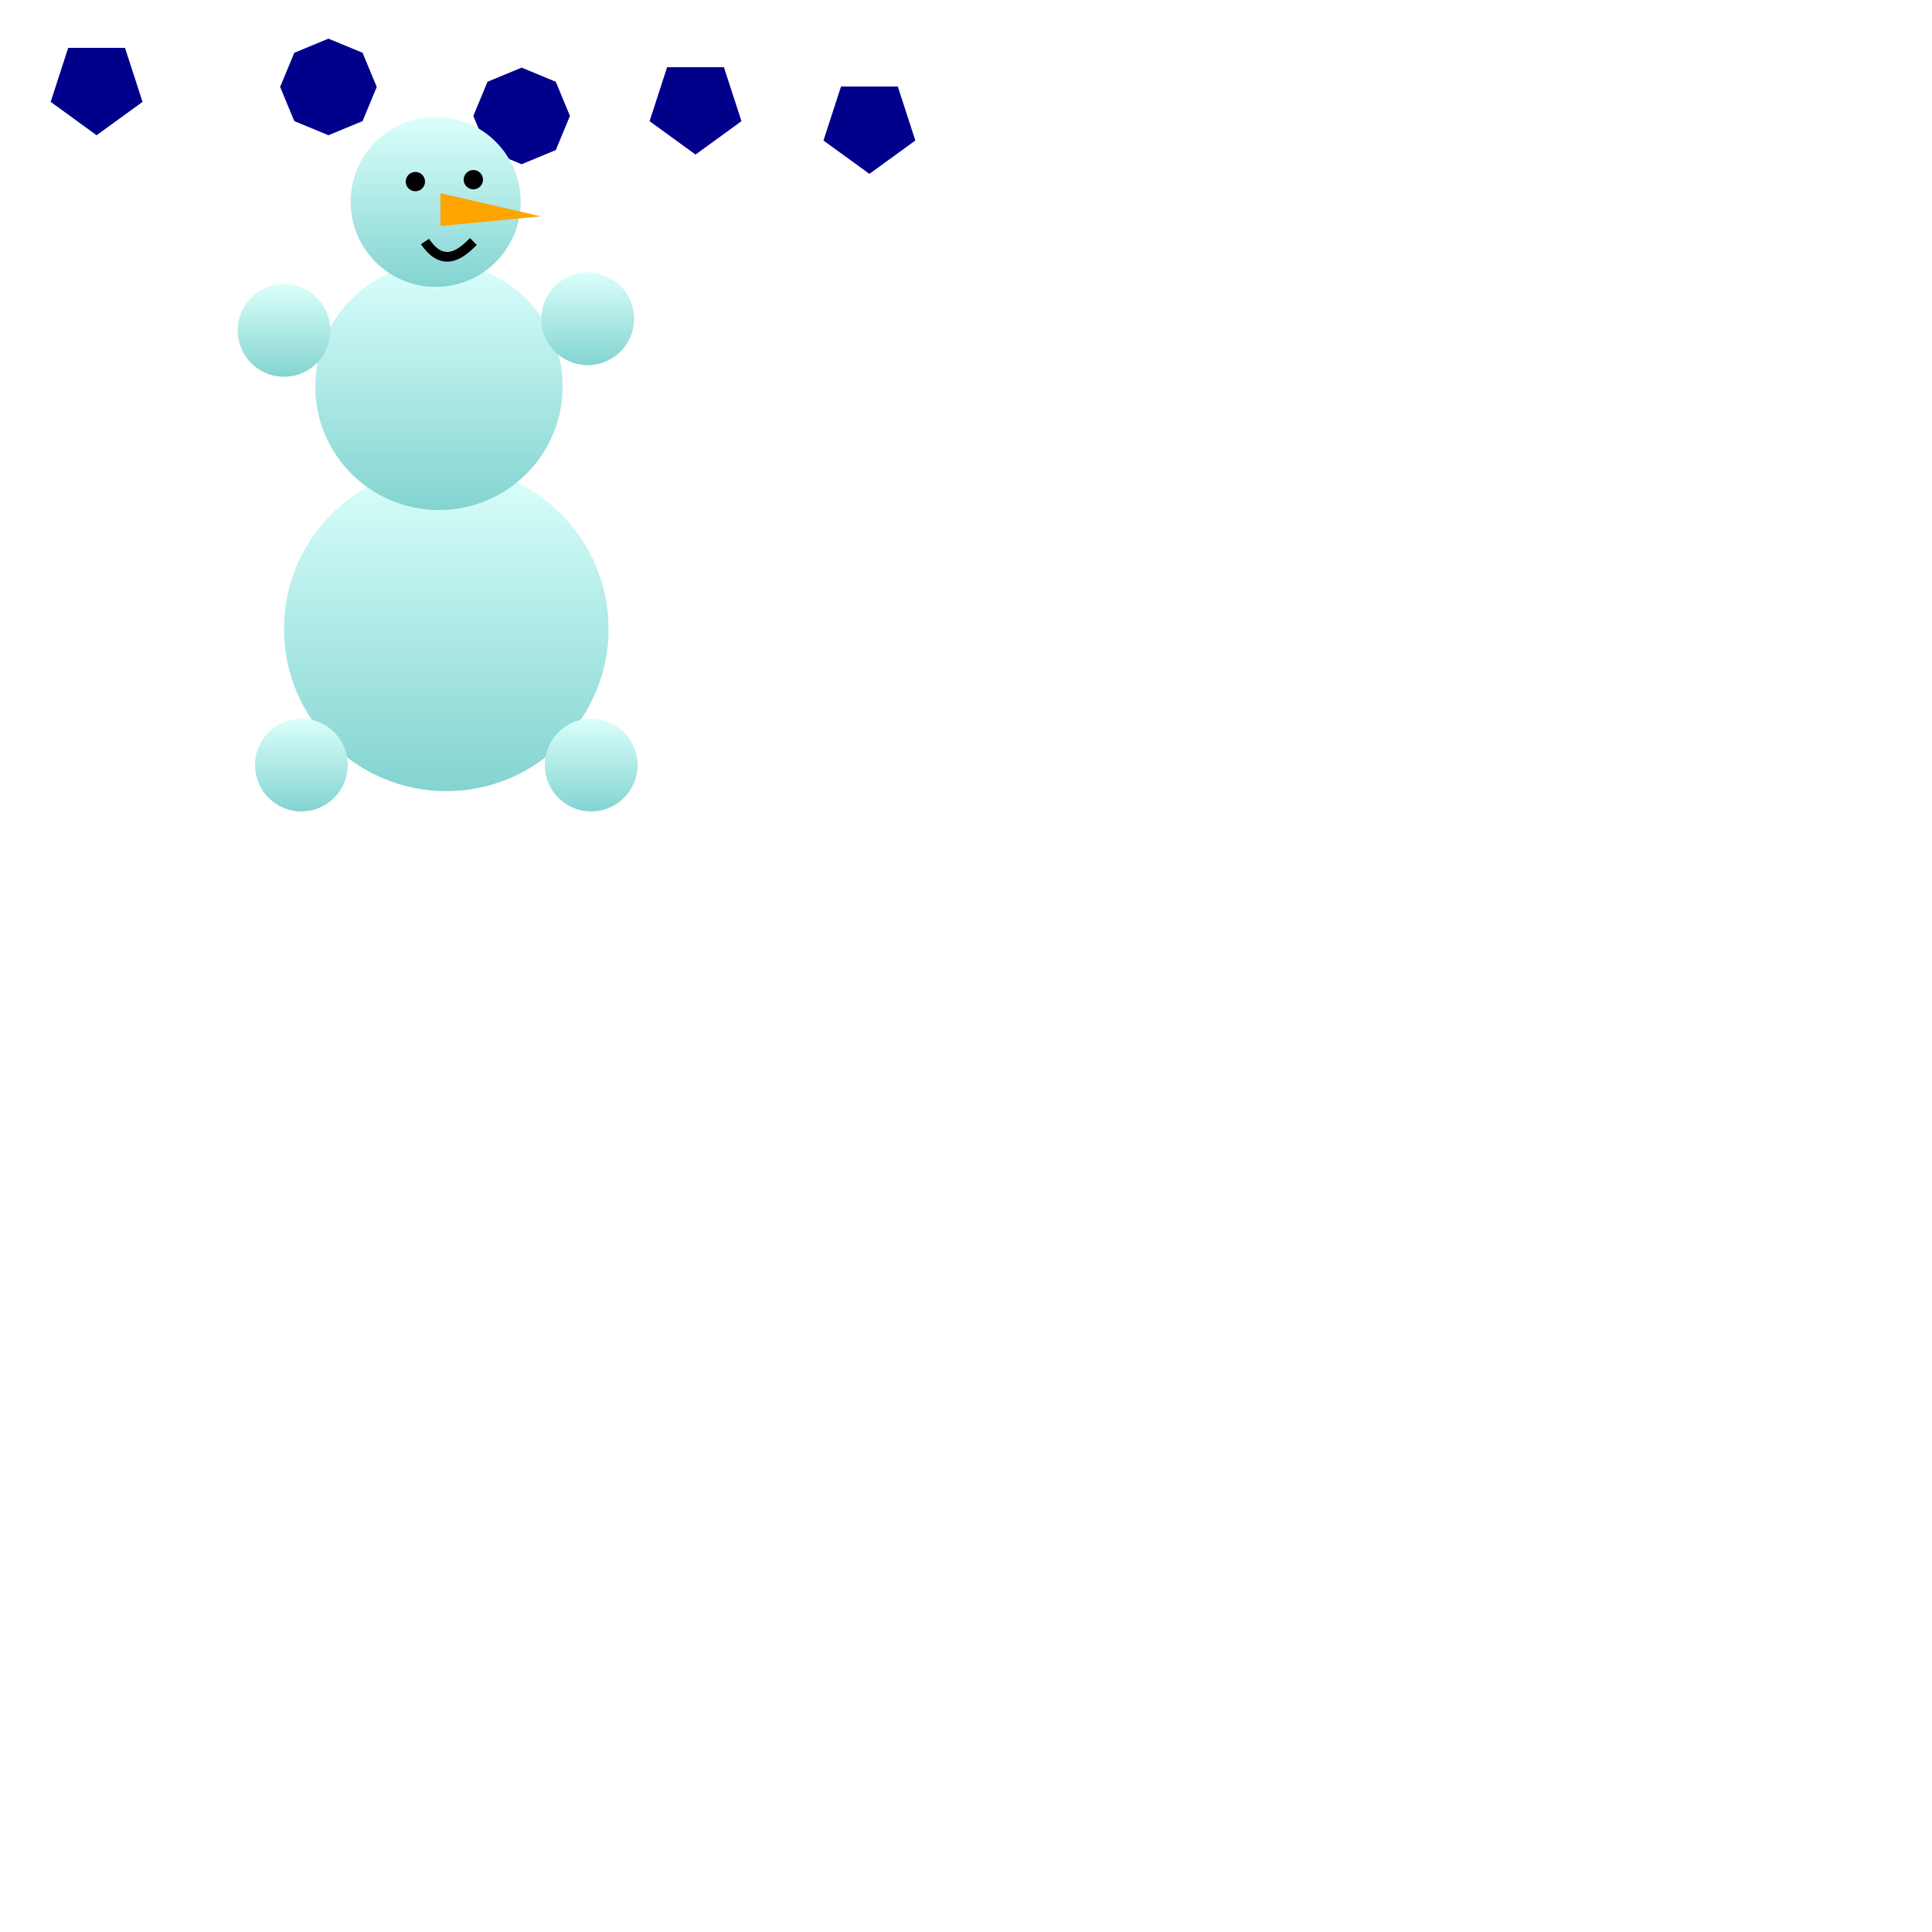
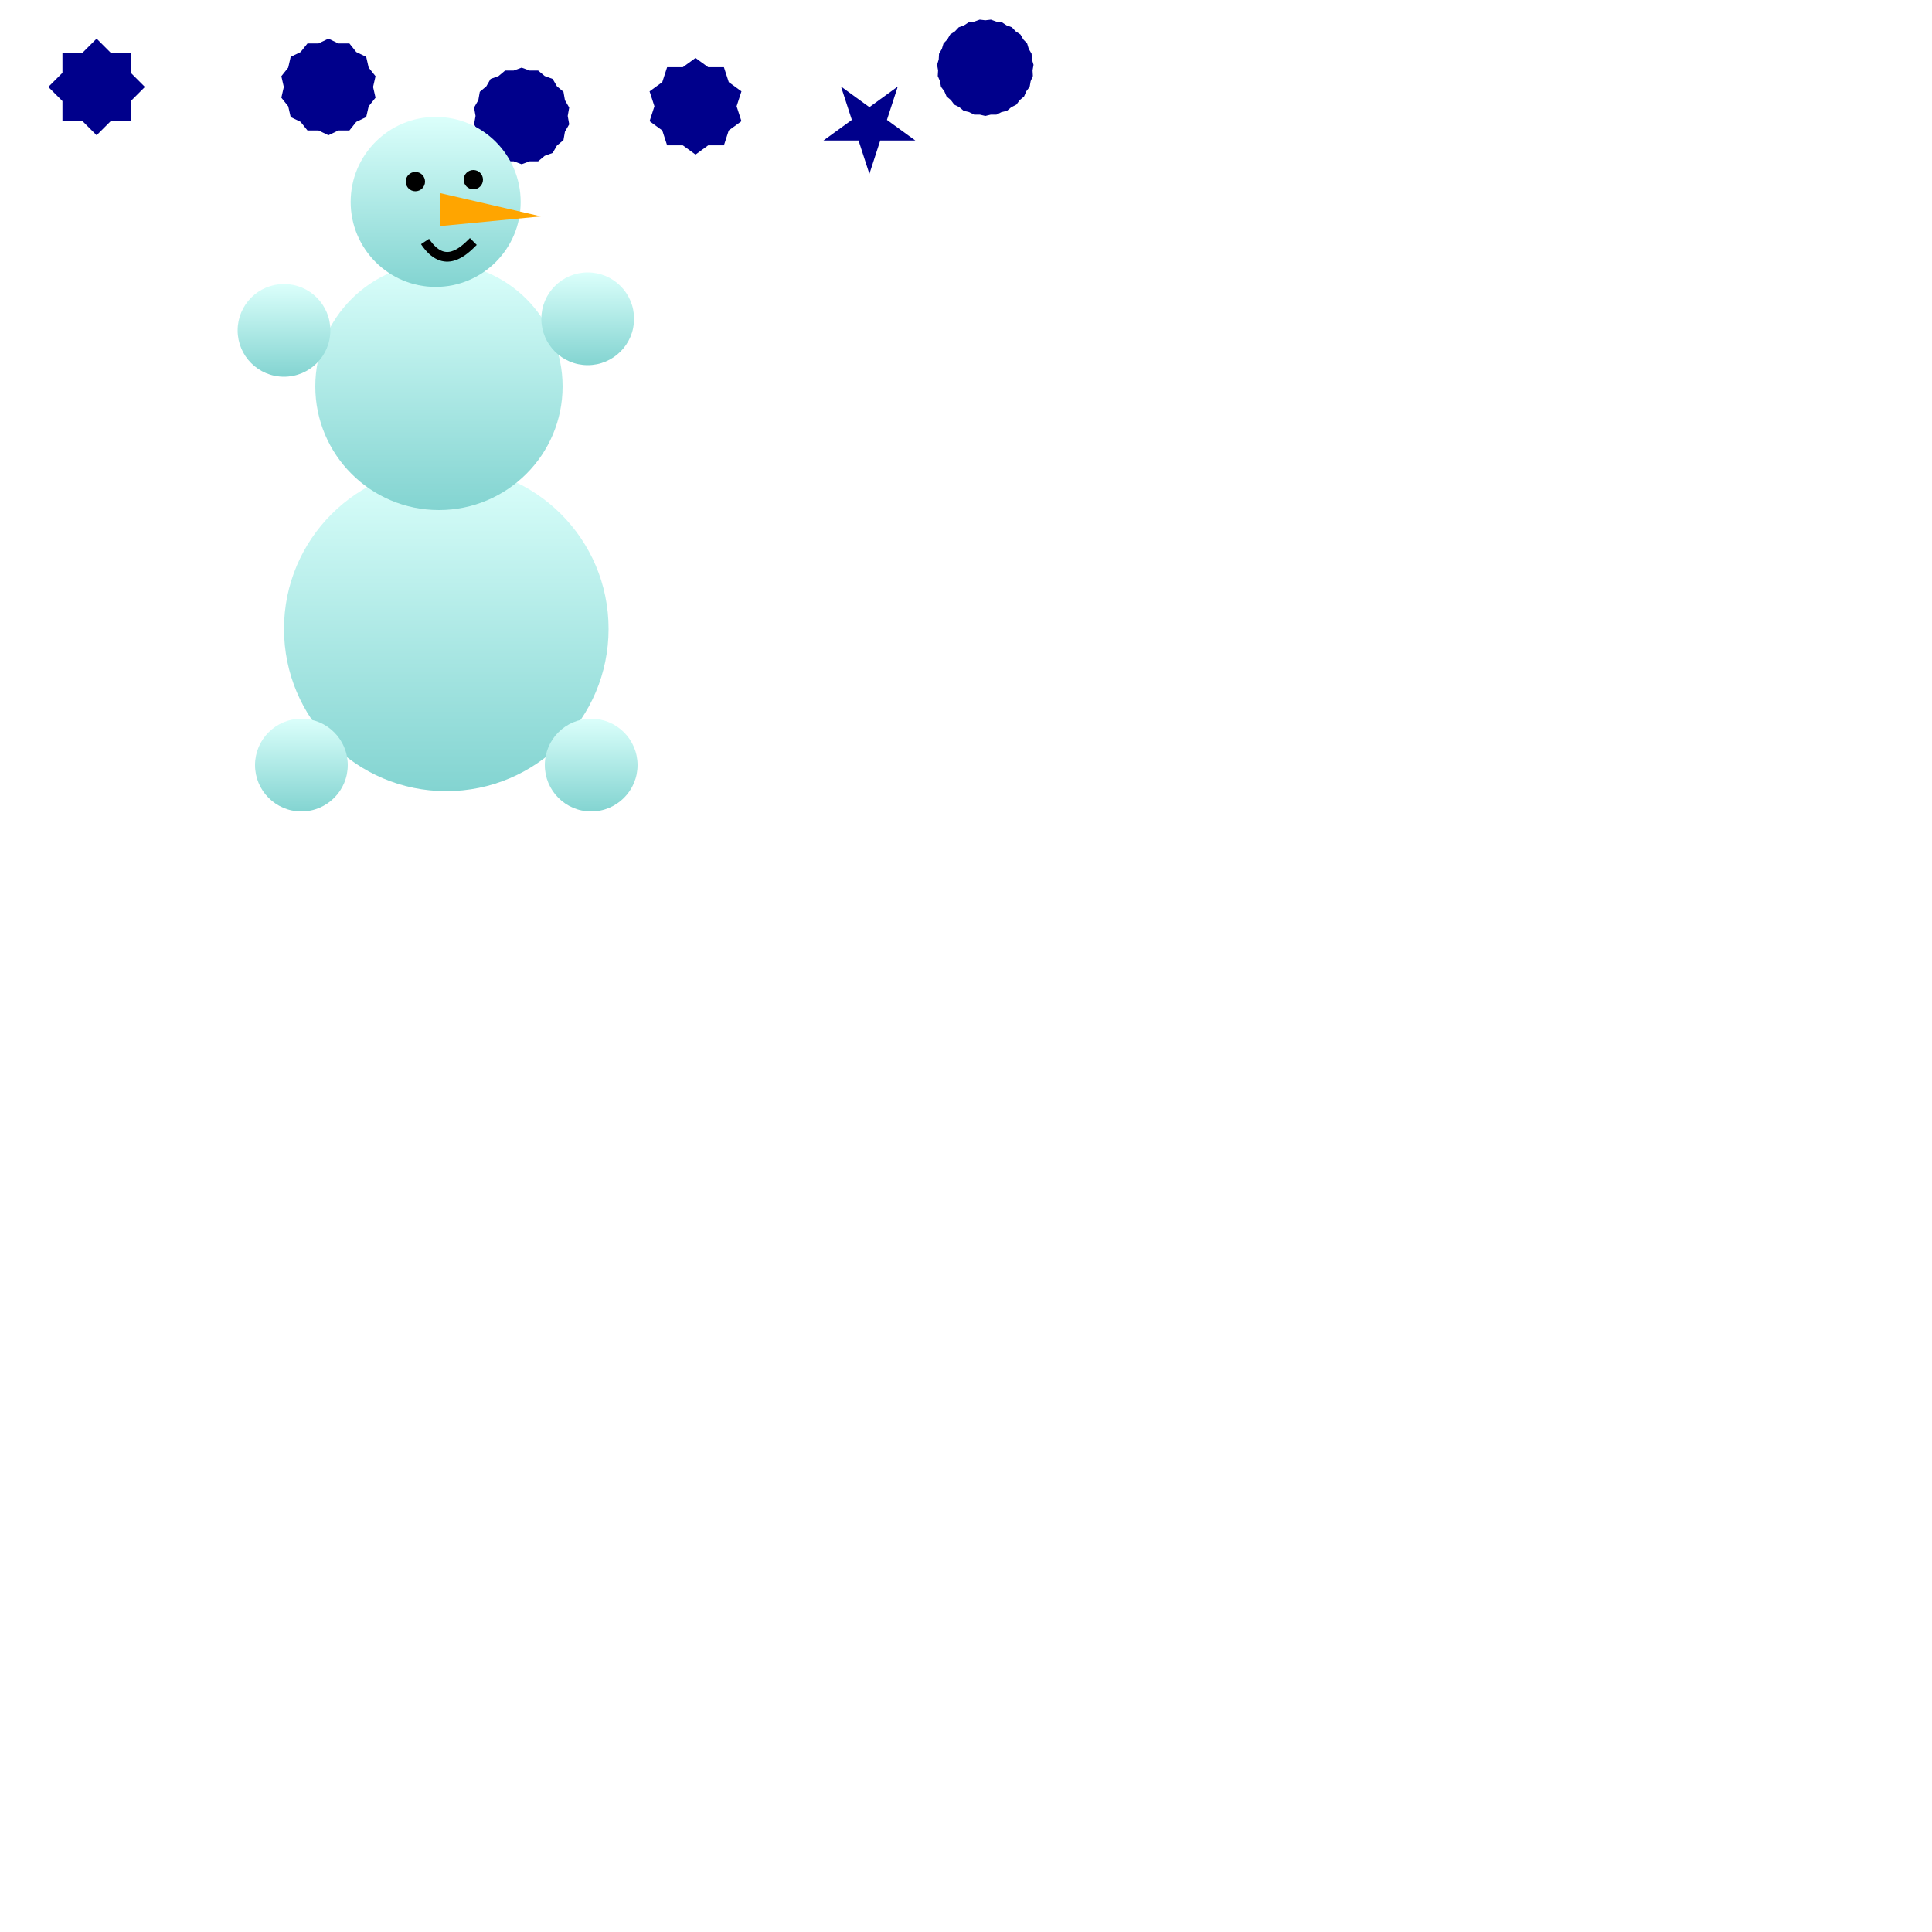
<svg xmlns="http://www.w3.org/2000/svg" height="1000" width="1000" version="1.1" baseProfile="full">
  <defs>
    <linearGradient id="grad1" x1="50%" y1="0%" x2="50%" y2="100%">
      <stop offset="0%" style="stop-color:rgb(219,255,251);stop-opacity:1" />
      <stop offset="100%" style="stop-color:rgb(131,212,209);stop-opacity:1" />
    </linearGradient>
    <circle r="40" id="kugel" />
-     <polygon points="0,25 23.776,7.725 14.695,-20.225 -14.695,-20.225 -23.776,7.725" id="polygon5">
+     <polygon points="23.776,7.725 -14.695,-20.225 0,25 14.695,-20.225 -23.776,7.725" id="five">
      <animateTransform attributeType="XML" additive="sum" attributeName="transform" type="rotate" from="0" to="360" dur="4s" repeatCount="indefinite" />
    </polygon>
-     <polygon points="0,25 17.678,17.678 25,1.5308084989341915e-15 17.678,-17.678 3.061616997868383e-15,-25 -17.678,-17.678 -25,-4.592425496802574e-15 -17.678,17.678" id="polygon8">
+     <polygon points="17.678,17.678 17.678,-17.678 -17.678,-17.678 -17.678,17.678 17.678,17.678 17.678,-17.678 -17.678,-17.678 -17.678,17.678 25,1.5308084989341915e-15 3.061616997868383e-15,-25 -25,-4.592425496802574e-15 0,25 25,1.5308084989341915e-15 3.061616997868383e-15,-25" id="eight">
      <animateTransform attributeType="XML" additive="sum" attributeName="transform" type="rotate" from="360" to="0" dur="4s" repeatCount="indefinite" />
    </polygon>
+     <polygon points="14.695,20.225 23.776,-7.725 3.061616997868383e-15,-25 -23.776,-7.725 -14.695,20.225 14.695,20.225 23.776,-7.725 3.061616997868383e-15,-25 -23.776,-7.725 -14.695,20.225 23.776,7.725 14.695,-20.225 -14.695,-20.225 -23.776,7.725 0,25 23.776,7.725 3.061616997868383e-15,-25" id="ten">
+       <animateTransform attributeType="XML" additive="sum" attributeName="transform" type="rotate" from="360" to="0" dur="4s" repeatCount="indefinite" />
+     </polygon>
+     <polygon points="10.847,22.524 24.373,5.563 19.546,-15.587 3.061616997868383e-15,-25 -19.546,-15.587 -24.373,5.563 -10.847,22.524 10.847,22.524 24.373,5.563 19.546,-15.587 3.061616997868383e-15,-25 -19.546,-15.587 -24.373,5.563 -10.847,22.524 19.546,15.587 24.373,-5.563 10.847,-22.524 -10.847,-22.524 -24.373,-5.563 -19.546,15.587 0,25 19.546,15.587 3.061616997868383e-15,-25" id="fourteen">
+       <animateTransform attributeType="XML" additive="sum" attributeName="transform" type="rotate" from="360" to="0" dur="4s" repeatCount="indefinite" />
+     </polygon>
+     <polygon points="8.551,23.492 21.651,12.5 24.62,-4.341 16.07,-19.151 3.061616997868383e-15,-25 -16.07,-19.151 -24.62,-4.341 -21.651,12.5 -8.551,23.492 8.551,23.492 21.651,12.5 24.62,-4.341 16.07,-19.151 3.061616997868383e-15,-25 -16.07,-19.151 -24.62,-4.341 -21.651,12.5 -8.551,23.492 16.07,19.151 24.62,4.341 21.651,-12.5 8.551,-23.492 -8.551,-23.492 -21.651,-12.5 -24.62,4.341 -16.07,19.151 0,25 16.07,19.151 3.061616997868383e-15,-25" id="eightteen">
+       <animateTransform attributeType="XML" additive="sum" attributeName="transform" type="rotate" from="0" to="360" dur="3s" repeatCount="indefinite" />
+     </polygon>
+     <polygon points="5.765,24.326 16.07,19.151 22.955,9.902 24.958,-1.454 21.651,-12.5 13.738,-20.887 2.902,-24.831 -8.551,-23.492 -18.184,-17.156 -23.95,-7.17 -24.62,4.341 -20.053,14.929 -11.22,22.341 0,25 11.22,22.341 20.053,14.929 24.62,4.341 23.95,-7.17 18.184,-17.156 8.551,-23.492 -2.902,-24.831 -13.738,-20.887 -21.651,-12.5 -24.958,-1.454 -22.955,9.902 -16.07,19.151 -5.765,24.326" id="twentyseven">
+       <animateTransform attributeType="XML" additive="sum" attributeName="transform" type="rotate" from="360" to="0" dur="2s" repeatCount="indefinite" />
+     </polygon>
  </defs>
-   <use x="450" y="65" href="#polygon5" fill="darkblue" />
-   <use x="50" y="45" href="#polygon5" fill="darkblue" />
-   <use x="360" y="55" href="#polygon5" fill="darkblue" />
-   <use x="170" y="45" href="#polygon8" fill="darkblue" />
-   <use x="270" y="60" href="#polygon8" fill="darkblue" />
+   <use x="450" y="65" href="#five" fill="darkblue" />
+   <use x="50" y="45" href="#eight" fill="darkblue" />
+   <use x="360" y="55" href="#ten" fill="darkblue" />
+   <use x="170" y="45" href="#fourteen" fill="darkblue" />
+   <use x="270" y="60" href="#eightteen" fill="darkblue" />
+   <use x="510" y="35" href="#twentyseven" fill="darkblue" />
  <use x="110" y="155" transform="scale(2.1)" href="#kugel" fill="url(#grad1)" />
  <use x="142" y="125" transform="scale(1.6)" href="#kugel" fill="url(#grad1)" />
  <use x="205" y="95" transform="scale(1.1)" href="#kugel" fill="url(#grad1)" />
  <use x="245" y="285" transform="scale(0.6)" href="#kugel" fill="url(#grad1)" />
  <use x="507" y="275" transform="scale(0.6)" href="#kugel" fill="url(#grad1)" />
  <use x="260" y="660" transform="scale(0.6)" href="#kugel" fill="url(#grad1)">
    <animateTransform attributeName="transform" id="move" attributeType="XML" type="translate" additive="sum" values="0; 30; 0" keyTimes="0 ; 0.5 ; 1" dur="2s" begin="zwinkern.begin+1s" repeatCount="indefinite" />
  </use>
  <use x="510" y="660" transform="scale(0.6)" href="#kugel" fill="url(#grad1)" />
  <circle r="5" cx="0" cy="0" transform="translate(215 94)">
    <animateTransform attributeName="transform" id="zwinkern" attributeType="XML" type="scale" additive="sum" values="1 1; 1 1; 1.5 0.7 ; 1 1 " keyTimes="0 ; 0.7 ; 0.8 ; 1" dur="1s" repeatCount="indefinite" />
  </circle>
  <circle r="5" cx="245" cy="93" />
  <path d="M228 117 L280 112 L228 100 Z" fill="orange" />
  <path d="M220,125 C230,140 240,130 245,125" fill="none" stroke="black" stroke-width="5px" />
</svg>
